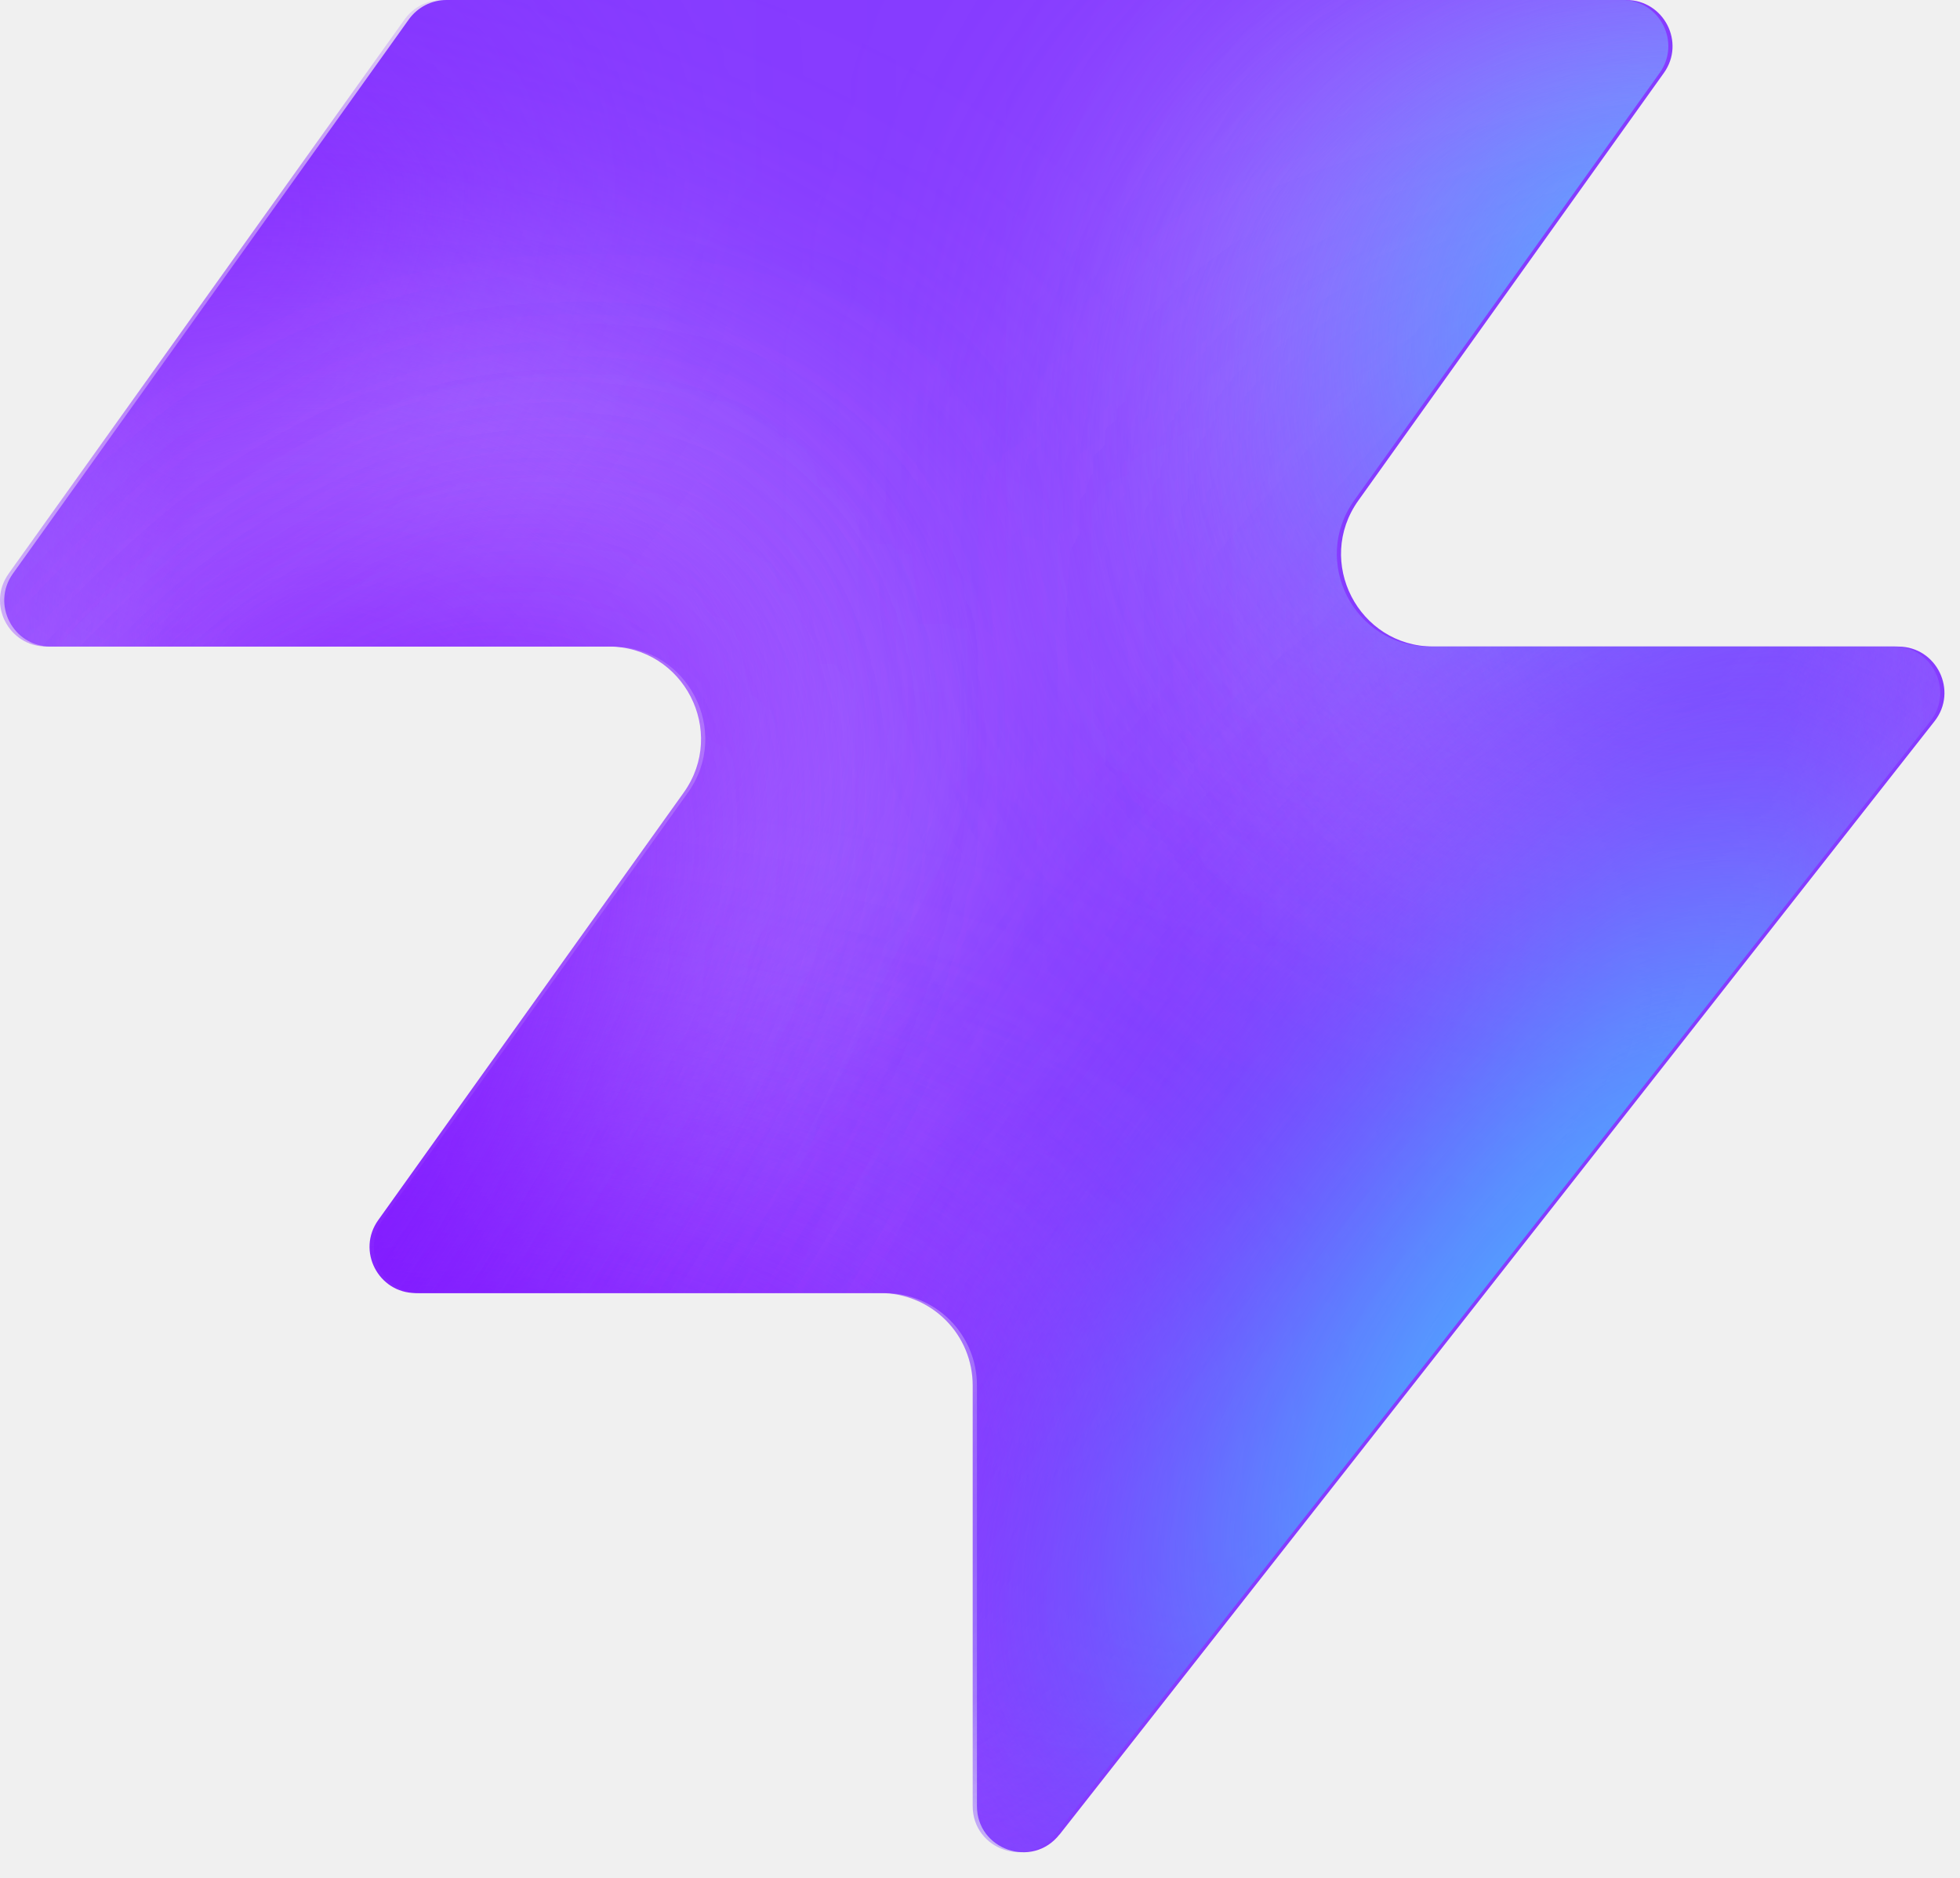
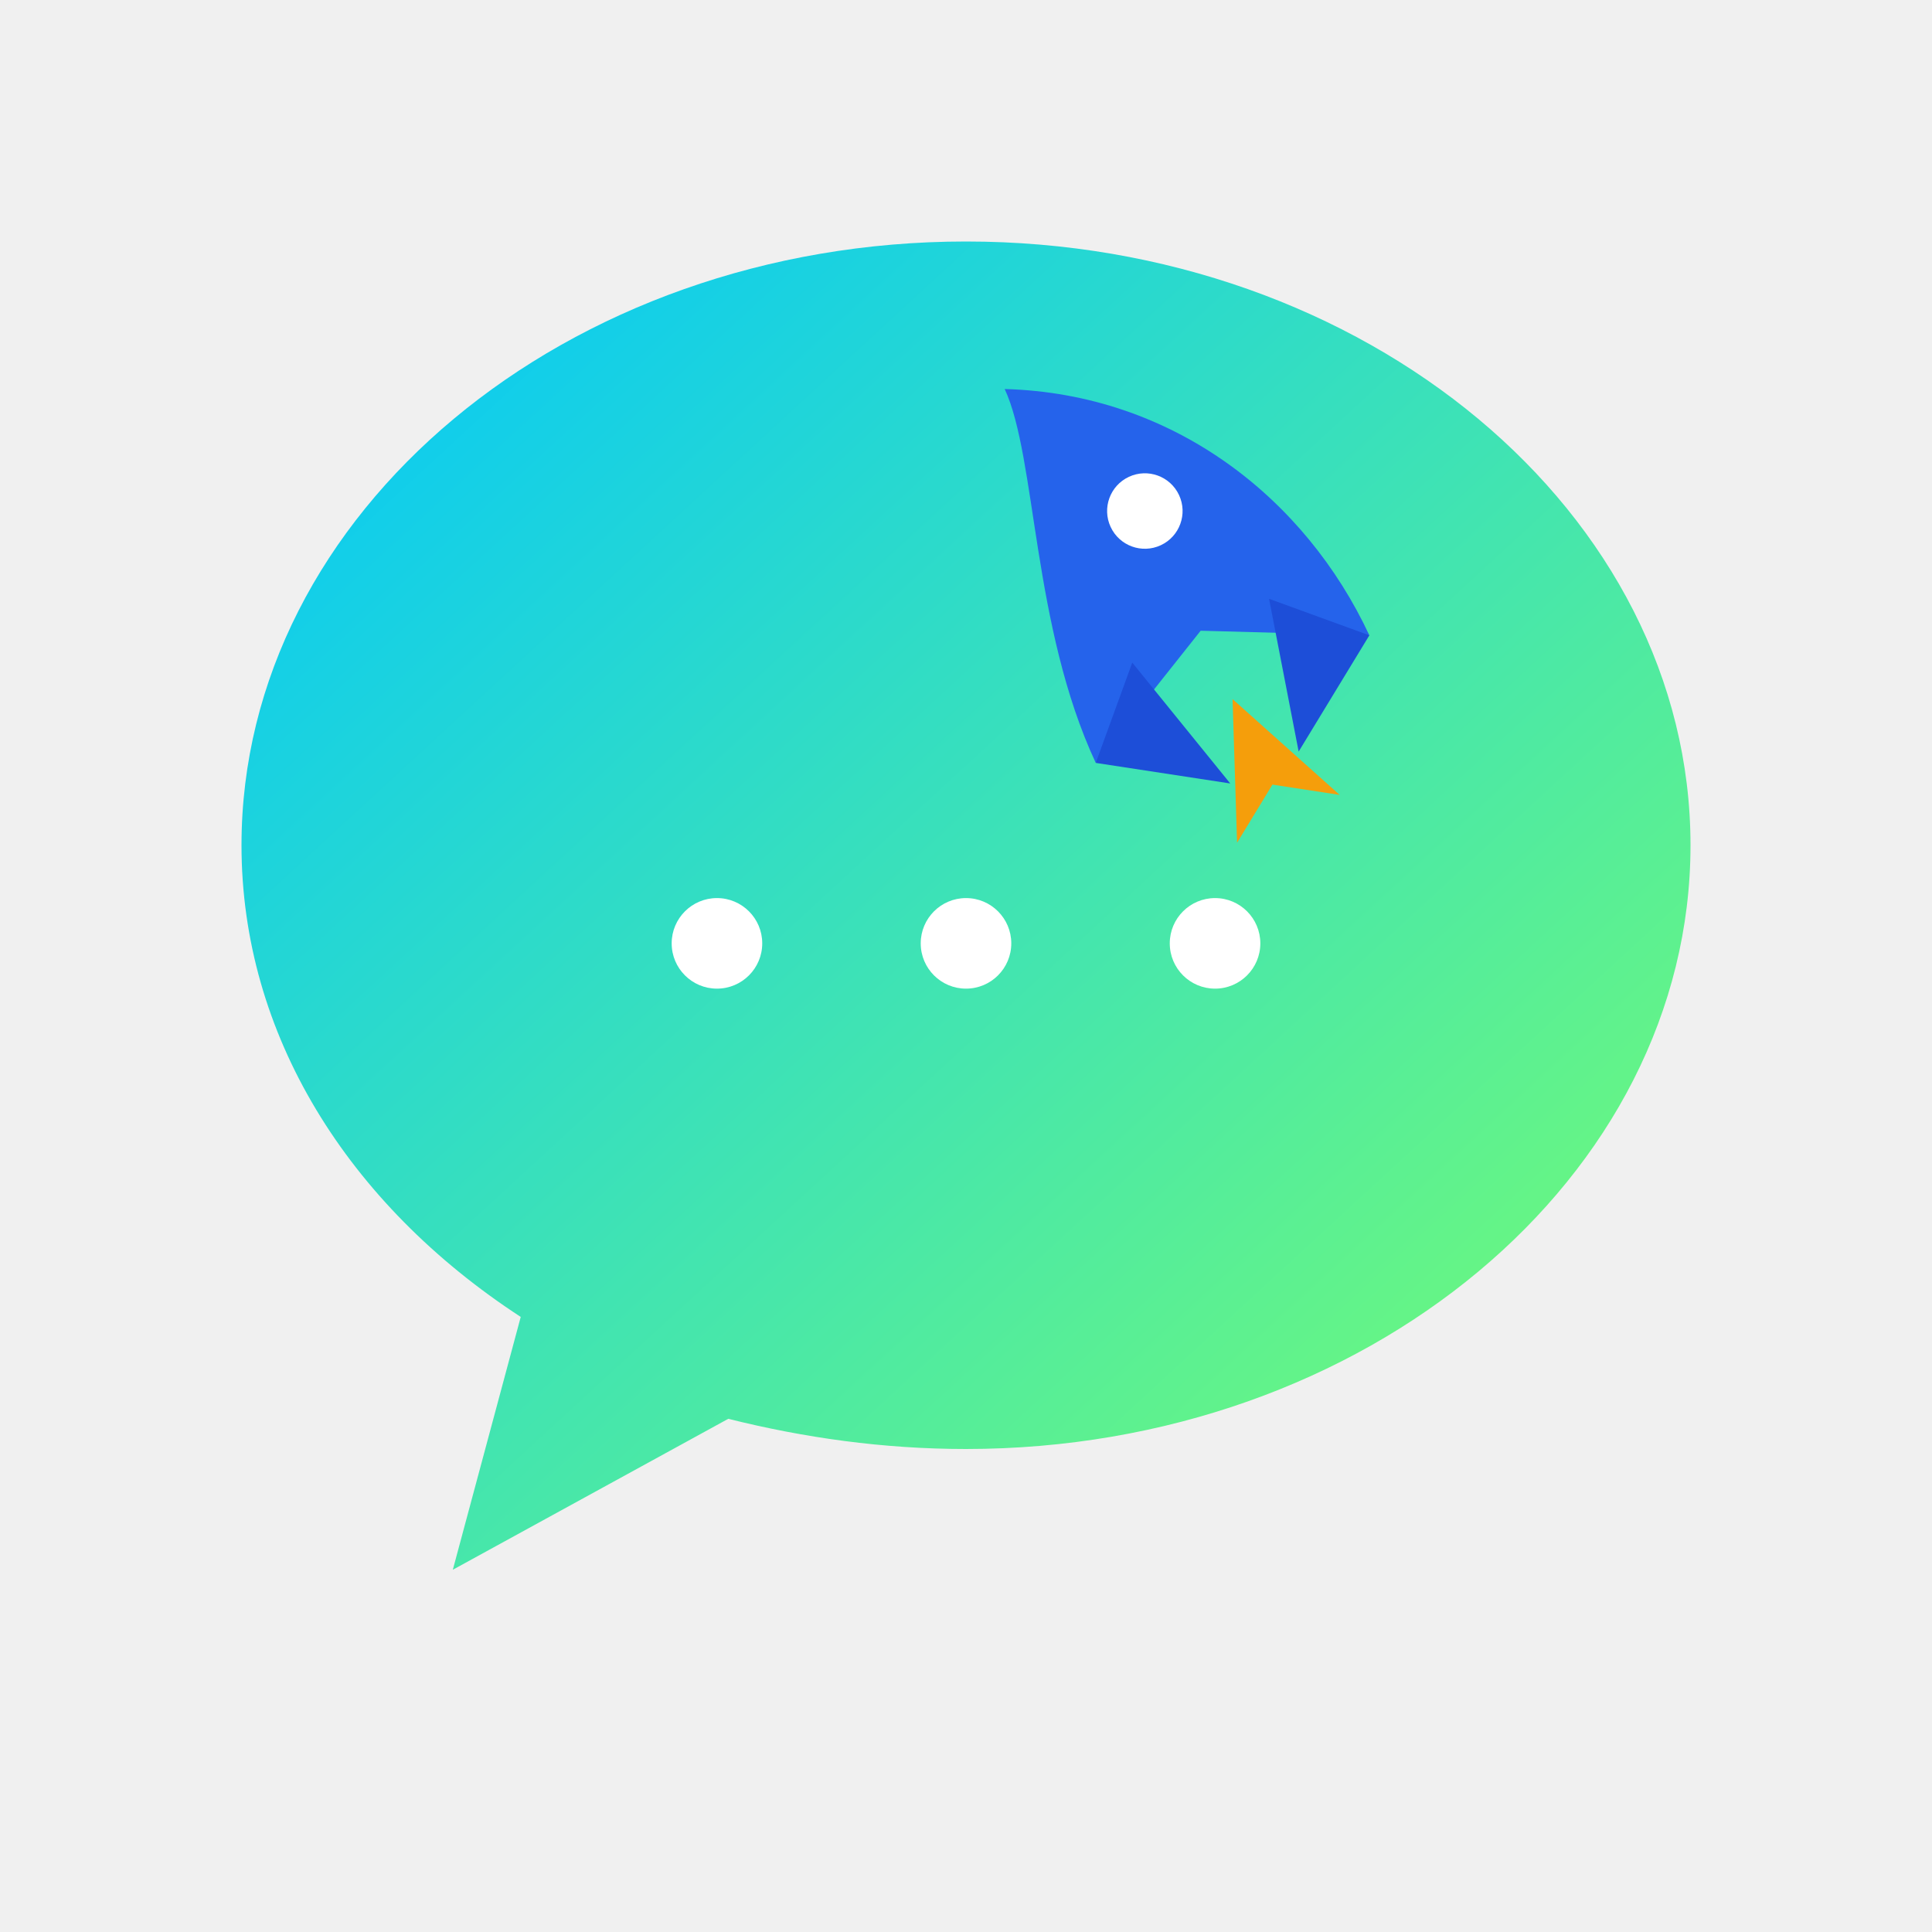
- <svg xmlns="http://www.w3.org/2000/svg" width="48" height="46" fill="none" viewBox="0 0 48 46">
-   <path fill="#863bff" d="M25.946 44.938c-.664.845-2.021.375-2.021-.698V33.937a2.26 2.26 0 0 0-2.262-2.262H10.287c-.92 0-1.456-1.04-.92-1.788l7.48-10.471c1.07-1.497 0-3.578-1.842-3.578H1.237c-.92 0-1.456-1.04-.92-1.788L10.013.474c.214-.297.556-.474.92-.474h28.894c.92 0 1.456 1.04.92 1.788l-7.48 10.471c-1.07 1.498 0 3.579 1.842 3.579h11.377c.943 0 1.473 1.088.89 1.83L25.947 44.94z" style="fill:#863bff;fill:color(display-p3 .525 .23 1);fill-opacity:1" />
-   <mask id="a" width="48" height="46" x="0" y="0" maskUnits="userSpaceOnUse" style="mask-type:alpha">
-     <path fill="#000" d="M25.842 44.938c-.664.844-2.021.375-2.021-.698V33.937a2.26 2.26 0 0 0-2.262-2.262H10.183c-.92 0-1.456-1.04-.92-1.788l7.48-10.471c1.07-1.498 0-3.579-1.842-3.579H1.133c-.92 0-1.456-1.04-.92-1.787L9.91.473c.214-.297.556-.474.92-.474h28.894c.92 0 1.456 1.04.92 1.788l-7.48 10.471c-1.07 1.498 0 3.578 1.842 3.578h11.377c.943 0 1.473 1.088.89 1.832L25.843 44.94z" style="fill:#000;fill-opacity:1" />
-   </mask>
-   <g mask="url(#a)">
-     <g filter="url(#b)">
-       <ellipse cx="5.508" cy="14.704" fill="#ede6ff" rx="5.508" ry="14.704" style="fill:#ede6ff;fill:color(display-p3 .927 .903 1);fill-opacity:1" transform="matrix(.00324 1 1 -.00324 -4.47 31.516)" />
-     </g>
-     <g filter="url(#c)">
-       <ellipse cx="10.399" cy="29.851" fill="#ede6ff" rx="10.399" ry="29.851" style="fill:#ede6ff;fill:color(display-p3 .927 .903 1);fill-opacity:1" transform="matrix(.00324 1 1 -.00324 -39.328 7.883)" />
-     </g>
-     <g filter="url(#d)">
-       <ellipse cx="5.508" cy="30.487" fill="#7e14ff" rx="5.508" ry="30.487" style="fill:#7e14ff;fill:color(display-p3 .492 .077 1);fill-opacity:1" transform="rotate(89.814 -25.913 -14.639)scale(1 -1)" />
-     </g>
-     <g filter="url(#e)">
-       <ellipse cx="5.508" cy="30.599" fill="#7e14ff" rx="5.508" ry="30.599" style="fill:#7e14ff;fill:color(display-p3 .492 .077 1);fill-opacity:1" transform="rotate(89.814 -32.644 -3.334)scale(1 -1)" />
-     </g>
-     <g filter="url(#f)">
-       <ellipse cx="5.508" cy="30.599" fill="#7e14ff" rx="5.508" ry="30.599" style="fill:#7e14ff;fill:color(display-p3 .492 .077 1);fill-opacity:1" transform="matrix(.00324 1 1 -.00324 -34.34 30.47)" />
-     </g>
-     <g filter="url(#g)">
-       <ellipse cx="14.072" cy="22.078" fill="#ede6ff" rx="14.072" ry="22.078" style="fill:#ede6ff;fill:color(display-p3 .927 .903 1);fill-opacity:1" transform="rotate(93.35 24.506 48.493)scale(-1 1)" />
-     </g>
-     <g filter="url(#h)">
-       <ellipse cx="3.47" cy="21.501" fill="#7e14ff" rx="3.47" ry="21.501" style="fill:#7e14ff;fill:color(display-p3 .492 .077 1);fill-opacity:1" transform="rotate(89.009 28.708 47.59)scale(-1 1)" />
-     </g>
-     <g filter="url(#i)">
-       <ellipse cx="3.47" cy="21.501" fill="#7e14ff" rx="3.47" ry="21.501" style="fill:#7e14ff;fill:color(display-p3 .492 .077 1);fill-opacity:1" transform="rotate(89.009 28.708 47.59)scale(-1 1)" />
-     </g>
-     <g filter="url(#j)">
-       <ellipse cx=".387" cy="8.972" fill="#7e14ff" rx="4.407" ry="29.108" style="fill:#7e14ff;fill:color(display-p3 .492 .077 1);fill-opacity:1" transform="rotate(39.51 .387 8.972)" />
-     </g>
-     <g filter="url(#k)">
-       <ellipse cx="47.523" cy="-6.092" fill="#7e14ff" rx="4.407" ry="29.108" style="fill:#7e14ff;fill:color(display-p3 .492 .077 1);fill-opacity:1" transform="rotate(37.892 47.523 -6.092)" />
-     </g>
-     <g filter="url(#l)">
-       <ellipse cx="41.412" cy="6.333" fill="#47bfff" rx="5.971" ry="9.665" style="fill:#47bfff;fill:color(display-p3 .28 .748 1);fill-opacity:1" transform="rotate(37.892 41.412 6.333)" />
-     </g>
-     <g filter="url(#m)">
-       <ellipse cx="-1.879" cy="38.332" fill="#7e14ff" rx="4.407" ry="29.108" style="fill:#7e14ff;fill:color(display-p3 .492 .077 1);fill-opacity:1" transform="rotate(37.892 -1.88 38.332)" />
-     </g>
-     <g filter="url(#n)">
-       <ellipse cx="-1.879" cy="38.332" fill="#7e14ff" rx="4.407" ry="29.108" style="fill:#7e14ff;fill:color(display-p3 .492 .077 1);fill-opacity:1" transform="rotate(37.892 -1.88 38.332)" />
-     </g>
-     <g filter="url(#o)">
-       <ellipse cx="35.651" cy="29.907" fill="#7e14ff" rx="4.407" ry="29.108" style="fill:#7e14ff;fill:color(display-p3 .492 .077 1);fill-opacity:1" transform="rotate(37.892 35.651 29.907)" />
-     </g>
-     <g filter="url(#p)">
-       <ellipse cx="38.418" cy="32.4" fill="#47bfff" rx="5.971" ry="15.297" style="fill:#47bfff;fill:color(display-p3 .28 .748 1);fill-opacity:1" transform="rotate(37.892 38.418 32.4)" />
-     </g>
+ <svg xmlns="http://www.w3.org/2000/svg" viewBox="0 0 512 512">
+   <defs>
+     <linearGradient id="grad" x1="0%" y1="0%" x2="100%" y2="100%">
+       <stop offset="0%" stop-color="#00C6FF" />
+       <stop offset="100%" stop-color="#7CFF6B" />
+     </linearGradient>
+   </defs>
+   <path d="M256 64C150 64 64 136 64 224c0 50 28 95 74 125l-18 67 73-40c20 5 41 8 63 8 106 0 192-72 192-160S362 64 256 64z" fill="url(#grad)" />
+   <g transform="translate(230 120) rotate(-25)">
+     <path d="M40 0C80 20 100 60 100 100L60 80L20 100C20 60 40 20 40 0Z" fill="#2563EB" />
+     <circle cx="60" cy="45" r="10" fill="#ffffff" />
+     <path d="M20 100L40 80L50 120Z" fill="#1D4ED8" />
+     <path d="M100 100L80 80L70 120Z" fill="#1D4ED8" />
+     <path d="M60 100L45 135L60 125L75 135Z" fill="#F59E0B" />
  </g>
-   <defs>
-     <filter id="b" width="60.045" height="41.654" x="-19.77" y="16.149" color-interpolation-filters="sRGB" filterUnits="userSpaceOnUse">
-       <feFlood flood-opacity="0" result="BackgroundImageFix" />
-       <feBlend in="SourceGraphic" in2="BackgroundImageFix" result="shape" />
-       <feGaussianBlur result="effect1_foregroundBlur_2002_17158" stdDeviation="7.659" />
-     </filter>
-     <filter id="c" width="90.34" height="51.437" x="-54.613" y="-7.533" color-interpolation-filters="sRGB" filterUnits="userSpaceOnUse">
-       <feFlood flood-opacity="0" result="BackgroundImageFix" />
-       <feBlend in="SourceGraphic" in2="BackgroundImageFix" result="shape" />
-       <feGaussianBlur result="effect1_foregroundBlur_2002_17158" stdDeviation="7.659" />
-     </filter>
-     <filter id="d" width="79.355" height="29.4" x="-49.64" y="2.03" color-interpolation-filters="sRGB" filterUnits="userSpaceOnUse">
-       <feFlood flood-opacity="0" result="BackgroundImageFix" />
-       <feBlend in="SourceGraphic" in2="BackgroundImageFix" result="shape" />
-       <feGaussianBlur result="effect1_foregroundBlur_2002_17158" stdDeviation="4.596" />
-     </filter>
-     <filter id="e" width="79.579" height="29.4" x="-45.045" y="20.029" color-interpolation-filters="sRGB" filterUnits="userSpaceOnUse">
-       <feFlood flood-opacity="0" result="BackgroundImageFix" />
-       <feBlend in="SourceGraphic" in2="BackgroundImageFix" result="shape" />
-       <feGaussianBlur result="effect1_foregroundBlur_2002_17158" stdDeviation="4.596" />
-     </filter>
-     <filter id="f" width="79.579" height="29.4" x="-43.513" y="21.178" color-interpolation-filters="sRGB" filterUnits="userSpaceOnUse">
-       <feFlood flood-opacity="0" result="BackgroundImageFix" />
-       <feBlend in="SourceGraphic" in2="BackgroundImageFix" result="shape" />
-       <feGaussianBlur result="effect1_foregroundBlur_2002_17158" stdDeviation="4.596" />
-     </filter>
-     <filter id="g" width="74.749" height="58.852" x="15.756" y="-17.901" color-interpolation-filters="sRGB" filterUnits="userSpaceOnUse">
-       <feFlood flood-opacity="0" result="BackgroundImageFix" />
-       <feBlend in="SourceGraphic" in2="BackgroundImageFix" result="shape" />
-       <feGaussianBlur result="effect1_foregroundBlur_2002_17158" stdDeviation="7.659" />
-     </filter>
-     <filter id="h" width="61.377" height="25.362" x="23.548" y="2.284" color-interpolation-filters="sRGB" filterUnits="userSpaceOnUse">
-       <feFlood flood-opacity="0" result="BackgroundImageFix" />
-       <feBlend in="SourceGraphic" in2="BackgroundImageFix" result="shape" />
-       <feGaussianBlur result="effect1_foregroundBlur_2002_17158" stdDeviation="4.596" />
-     </filter>
-     <filter id="i" width="61.377" height="25.362" x="23.548" y="2.284" color-interpolation-filters="sRGB" filterUnits="userSpaceOnUse">
-       <feFlood flood-opacity="0" result="BackgroundImageFix" />
-       <feBlend in="SourceGraphic" in2="BackgroundImageFix" result="shape" />
-       <feGaussianBlur result="effect1_foregroundBlur_2002_17158" stdDeviation="4.596" />
-     </filter>
-     <filter id="j" width="56.045" height="63.649" x="-27.636" y="-22.853" color-interpolation-filters="sRGB" filterUnits="userSpaceOnUse">
-       <feFlood flood-opacity="0" result="BackgroundImageFix" />
-       <feBlend in="SourceGraphic" in2="BackgroundImageFix" result="shape" />
-       <feGaussianBlur result="effect1_foregroundBlur_2002_17158" stdDeviation="4.596" />
-     </filter>
-     <filter id="k" width="54.814" height="64.646" x="20.116" y="-38.415" color-interpolation-filters="sRGB" filterUnits="userSpaceOnUse">
-       <feFlood flood-opacity="0" result="BackgroundImageFix" />
-       <feBlend in="SourceGraphic" in2="BackgroundImageFix" result="shape" />
-       <feGaussianBlur result="effect1_foregroundBlur_2002_17158" stdDeviation="4.596" />
-     </filter>
-     <filter id="l" width="33.541" height="35.313" x="24.641" y="-11.323" color-interpolation-filters="sRGB" filterUnits="userSpaceOnUse">
-       <feFlood flood-opacity="0" result="BackgroundImageFix" />
-       <feBlend in="SourceGraphic" in2="BackgroundImageFix" result="shape" />
-       <feGaussianBlur result="effect1_foregroundBlur_2002_17158" stdDeviation="4.596" />
-     </filter>
-     <filter id="m" width="54.814" height="64.646" x="-29.286" y="6.009" color-interpolation-filters="sRGB" filterUnits="userSpaceOnUse">
-       <feFlood flood-opacity="0" result="BackgroundImageFix" />
-       <feBlend in="SourceGraphic" in2="BackgroundImageFix" result="shape" />
-       <feGaussianBlur result="effect1_foregroundBlur_2002_17158" stdDeviation="4.596" />
-     </filter>
-     <filter id="n" width="54.814" height="64.646" x="-29.286" y="6.009" color-interpolation-filters="sRGB" filterUnits="userSpaceOnUse">
-       <feFlood flood-opacity="0" result="BackgroundImageFix" />
-       <feBlend in="SourceGraphic" in2="BackgroundImageFix" result="shape" />
-       <feGaussianBlur result="effect1_foregroundBlur_2002_17158" stdDeviation="4.596" />
-     </filter>
-     <filter id="o" width="54.814" height="64.646" x="8.244" y="-2.416" color-interpolation-filters="sRGB" filterUnits="userSpaceOnUse">
-       <feFlood flood-opacity="0" result="BackgroundImageFix" />
-       <feBlend in="SourceGraphic" in2="BackgroundImageFix" result="shape" />
-       <feGaussianBlur result="effect1_foregroundBlur_2002_17158" stdDeviation="4.596" />
-     </filter>
-     <filter id="p" width="39.409" height="43.623" x="18.713" y="10.588" color-interpolation-filters="sRGB" filterUnits="userSpaceOnUse">
-       <feFlood flood-opacity="0" result="BackgroundImageFix" />
-       <feBlend in="SourceGraphic" in2="BackgroundImageFix" result="shape" />
-       <feGaussianBlur result="effect1_foregroundBlur_2002_17158" stdDeviation="4.596" />
-     </filter>
-   </defs>
+   <circle cx="190" cy="250" r="12" fill="#ffffff" />
+   <circle cx="256" cy="250" r="12" fill="#ffffff" />
+   <circle cx="322" cy="250" r="12" fill="#ffffff" />
</svg>
